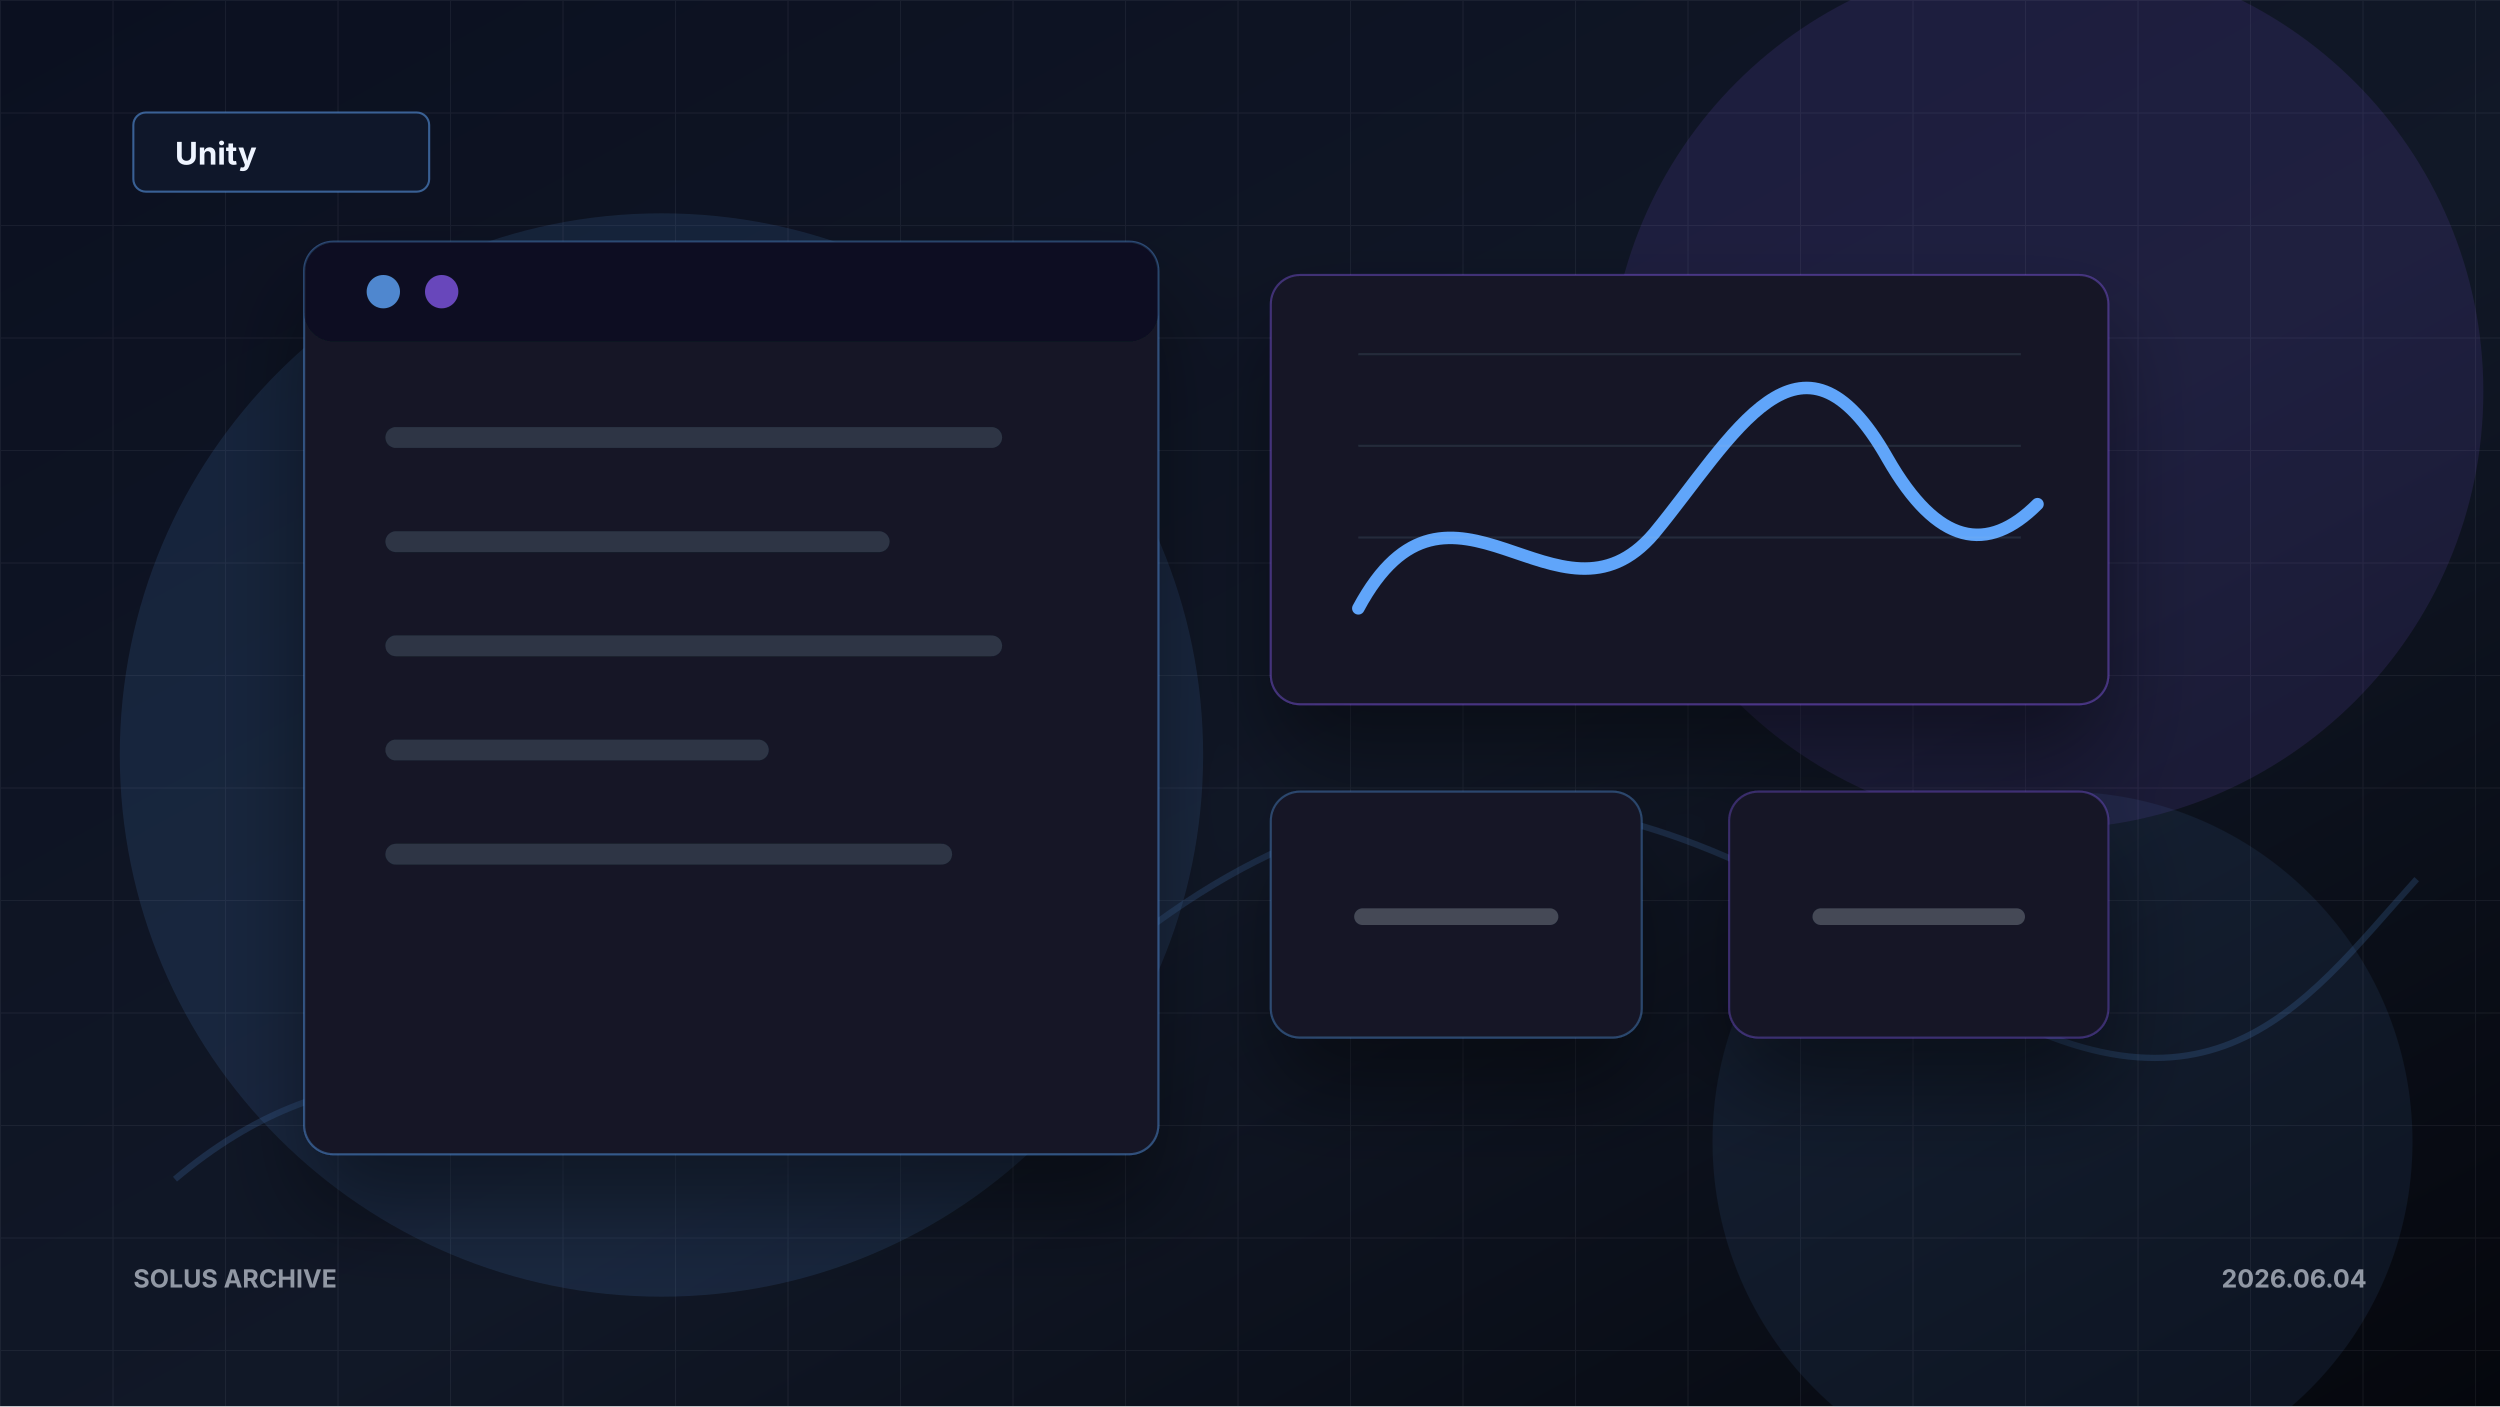
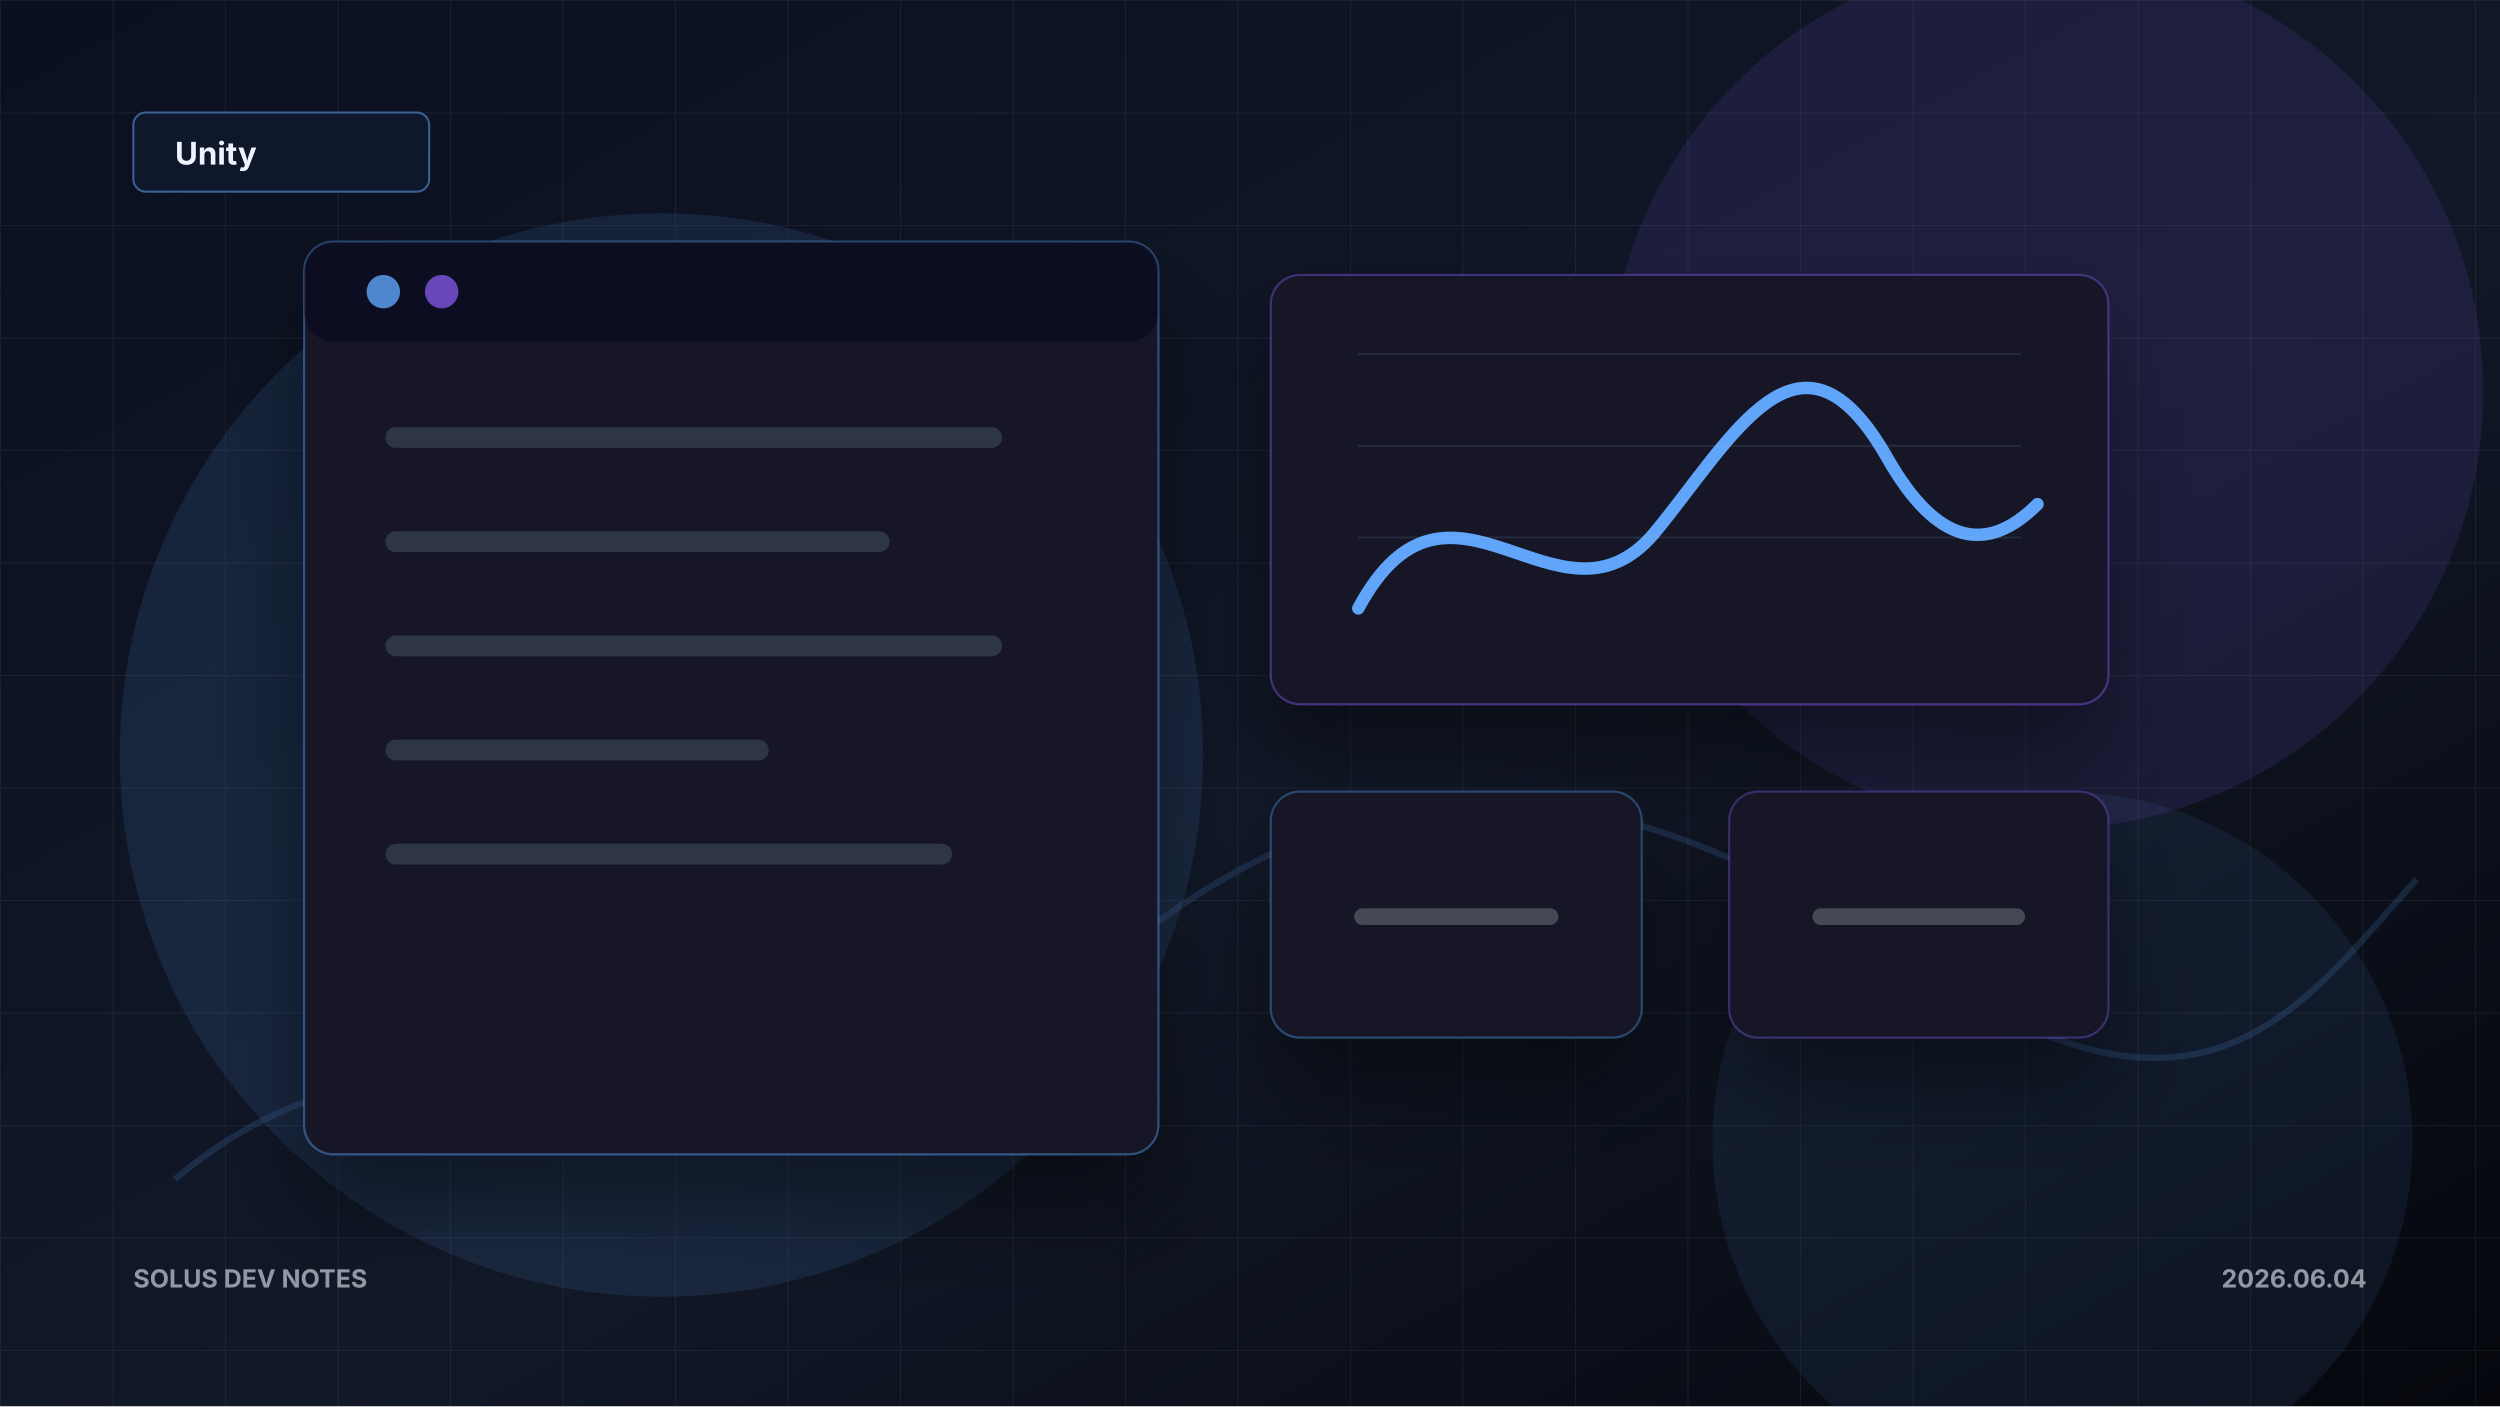
<svg xmlns="http://www.w3.org/2000/svg" viewBox="0 0 1200 675" role="img" aria-label="Unity 性能分析从哪里下手">
  <defs>
    <linearGradient id="bg" x1="0" y1="0" x2="1" y2="1">
      <stop offset="0" stop-color="#0b1020" />
      <stop offset=".56" stop-color="#111827" />
      <stop offset="1" stop-color="#05070d" />
    </linearGradient>
    <radialGradient id="sphere" cx=".34" cy=".25" r=".74">
      <stop offset="0" stop-color="#eef4ff" />
      <stop offset=".38" stop-color="#60a5fa" />
      <stop offset="1" stop-color="#8b5cf6" />
    </radialGradient>
    <pattern id="grid" width="54" height="54" patternUnits="userSpaceOnUse">
      <path d="M54 0H0v54" fill="none" stroke="#eef4ff" stroke-opacity=".06" />
    </pattern>
    <filter id="shadow" x="-40%" y="-40%" width="180%" height="180%">
      <feDropShadow dx="0" dy="26" stdDeviation="22" flood-color="#000" flood-opacity=".42" />
    </filter>
  </defs>
  <rect width="1200" height="675" fill="url(#bg)" />
  <rect width="1200" height="675" fill="url(#grid)" />
  <circle cx="317.5" cy="362.4" r="260" fill="#60a5fa" opacity=".12" />
  <circle cx="982" cy="188" r="210" fill="#8b5cf6" opacity=".12" />
  <circle cx="990" cy="548" r="168" fill="#60a5fa" opacity=".08" />
  <path d="M84 566C236 438 354 628 506 484s280-112 416-20 182 20 238-42" fill="none" stroke="#60a5fa" stroke-opacity=".16" stroke-width="3" />
  <g filter="url(#shadow)">
    <rect x="146" y="116" width="410" height="438" rx="14" fill="#151827" stroke="#60a5fa" stroke-opacity=".38" />
    <rect x="146" y="116" width="410" height="48" rx="14" fill="#020617" opacity=".38" />
    <circle cx="184" cy="140" r="8" fill="#60a5fa" opacity=".8" />
    <circle cx="212" cy="140" r="8" fill="#8b5cf6" opacity=".72" />
    <path d="M190 210h286M190 260h232M190 310h286M190 360h174M190 410h262" stroke="#9fb7d1" stroke-opacity=".18" stroke-width="10" stroke-linecap="round" />
    <rect x="610" y="132" width="402" height="206" rx="14" fill="#151827" stroke="#8b5cf6" stroke-opacity=".38" />
    <path d="M652 292c44-82 96 18 142-36 38-46 70-110 112-36 24 42 48 46 72 22" fill="none" stroke="#60a5fa" stroke-width="6" stroke-linecap="round" />
    <path d="M652 258h318M652 214h318M652 170h318" stroke="#9fb7d1" stroke-opacity=".12" />
    <rect x="610" y="380" width="178" height="118" rx="14" fill="#151827" stroke="#60a5fa" stroke-opacity=".32" />
    <rect x="830" y="380" width="182" height="118" rx="14" fill="#151827" stroke="#8b5cf6" stroke-opacity=".32" />
    <path d="M654 440h90M874 440h94" stroke="#eef4ff" stroke-opacity=".22" stroke-width="8" stroke-linecap="round" />
  </g>
  <g>
    <rect x="64" y="54" width="142" height="38" rx="6" fill="#0f172a" stroke="#60a5fa" stroke-opacity=".52" />
    <text x="84" y="79" fill="#eef4ff" font-size="15" font-weight="700" font-family="Inter, Microsoft YaHei, Arial">Unity</text>
-     <text x="64" y="618" fill="#eef4ff" font-size="12" font-weight="700" opacity=".58" font-family="Inter, Arial">SOLUS ARCHIVE</text>
+     <text x="64" y="618" fill="#eef4ff" font-size="12" font-weight="700" opacity=".58" font-family="Inter, Arial">SOLUS DEV NOTES</text>
    <text x="1136" y="618" text-anchor="end" fill="#eef4ff" font-size="12" font-weight="700" opacity=".58" font-family="Inter, Arial">2026.06.04</text>
  </g>
</svg>
